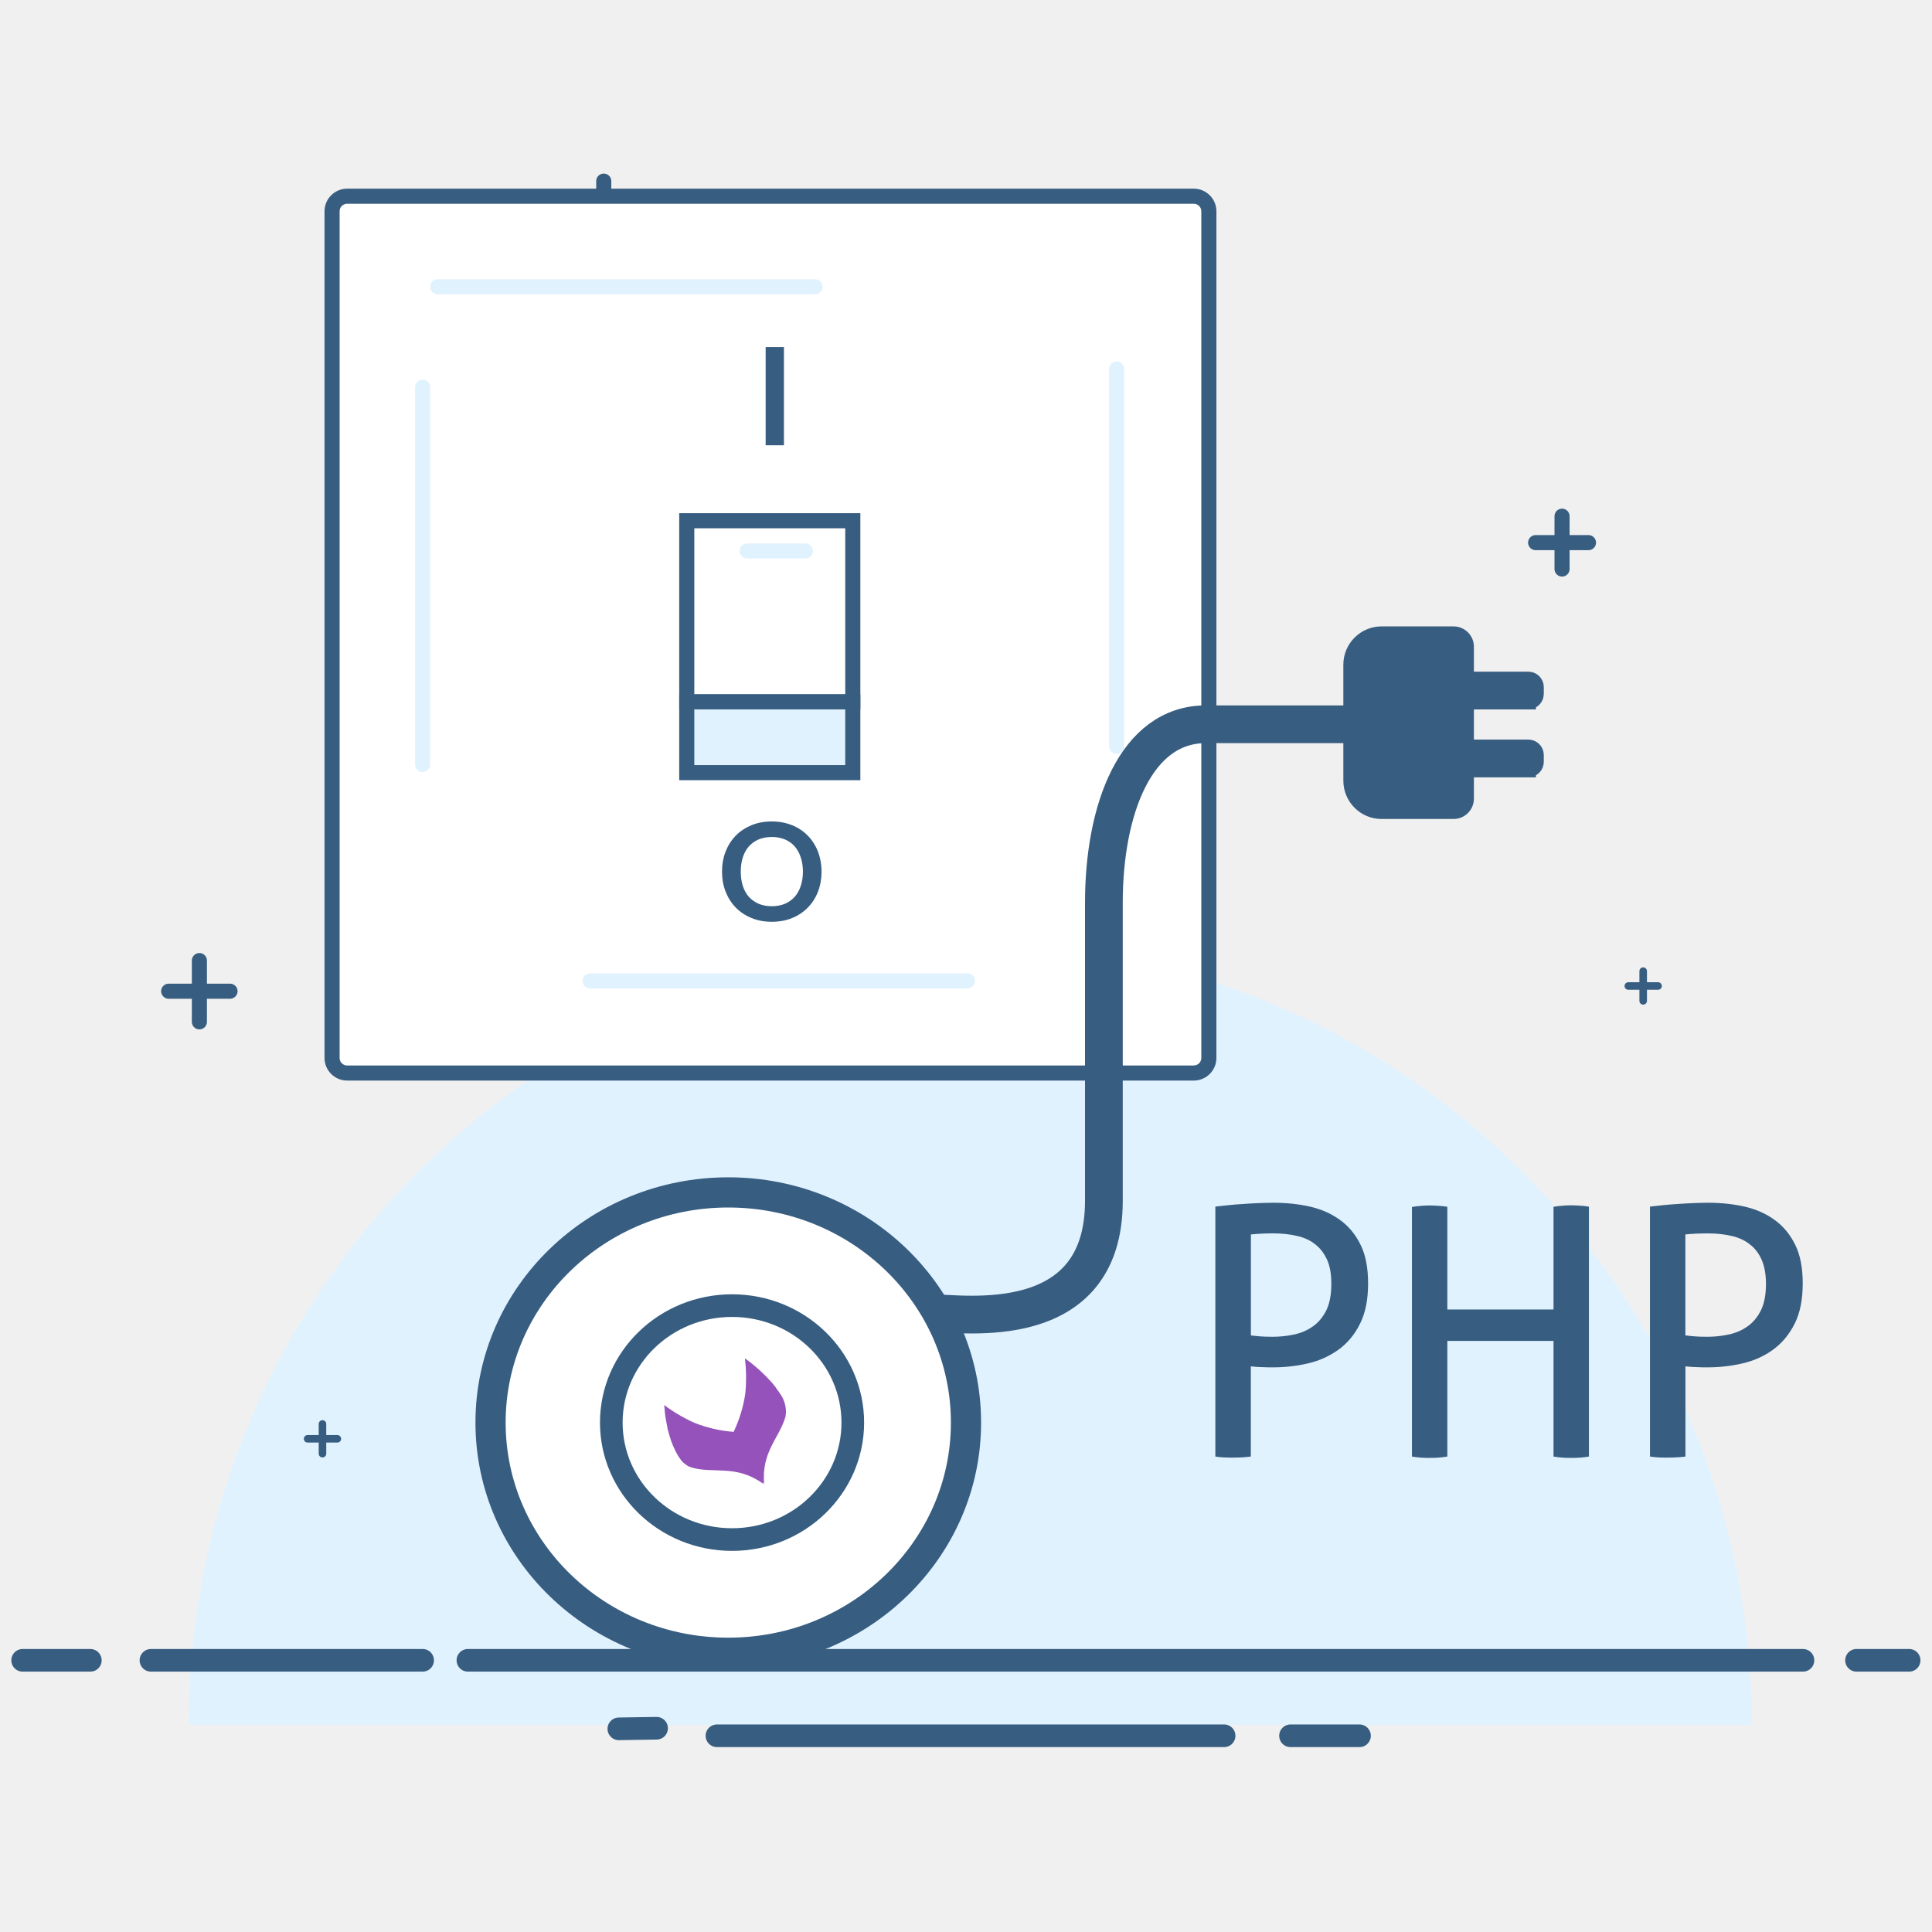
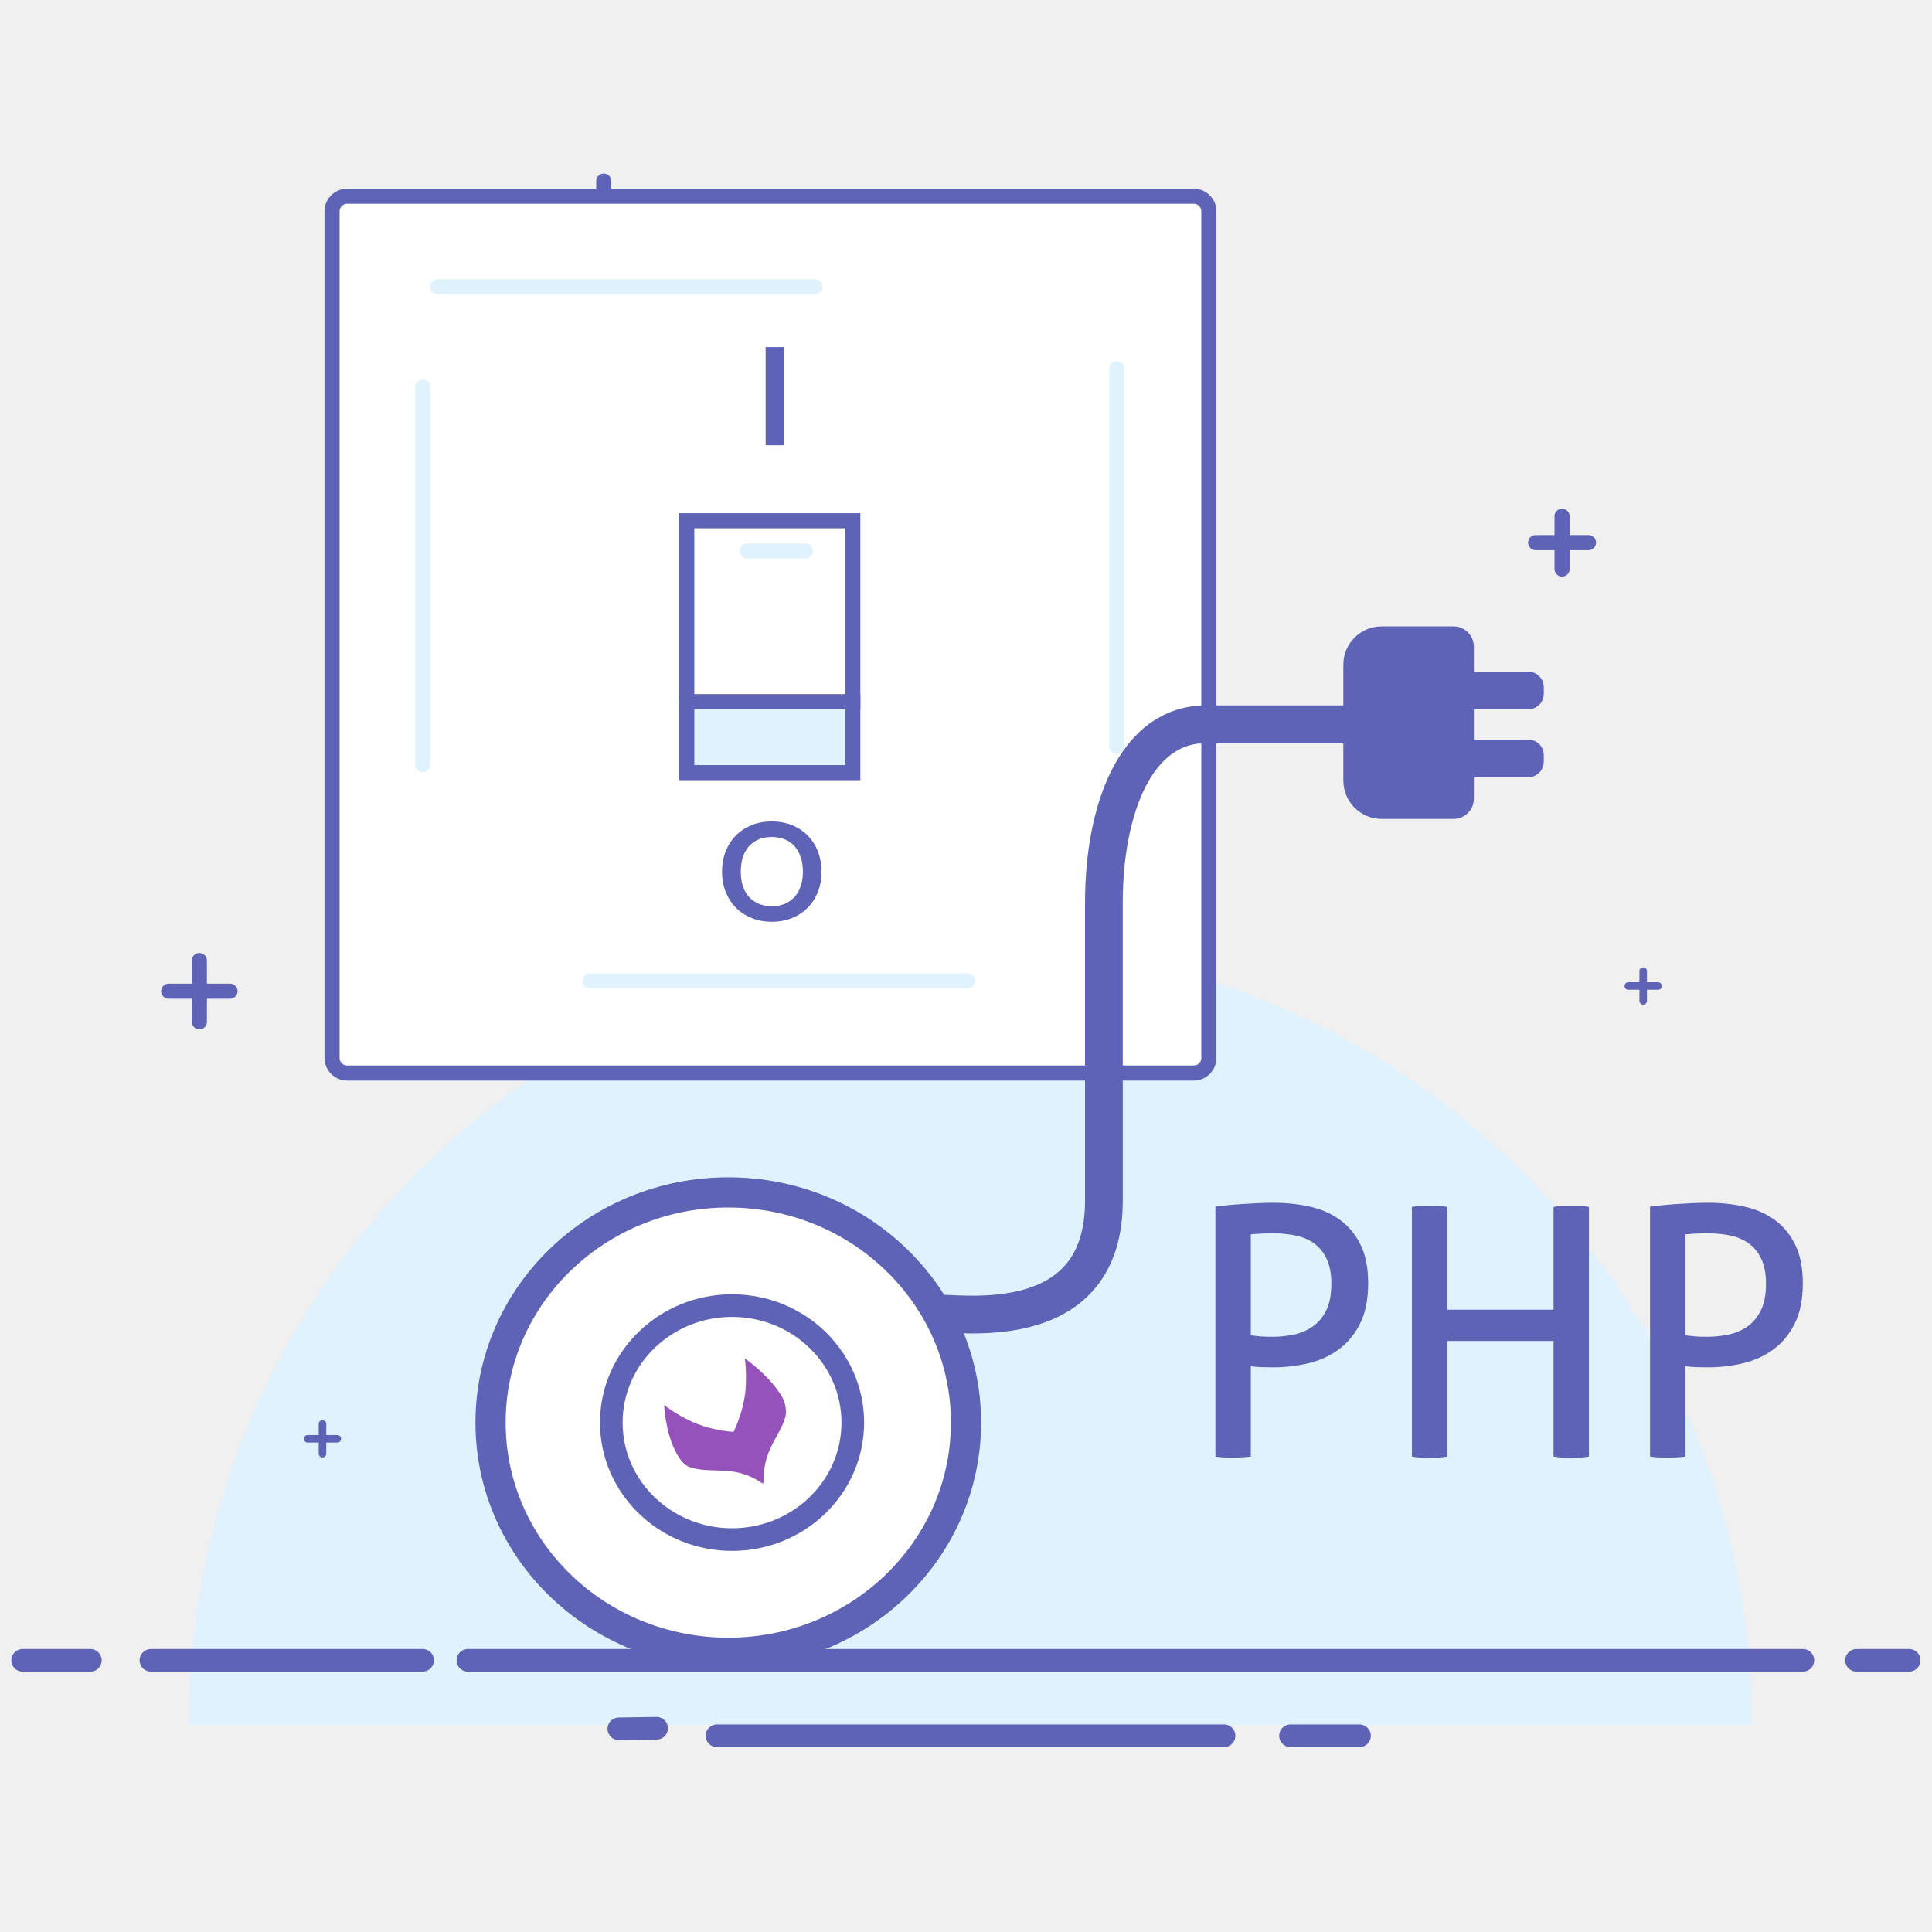
- <svg xmlns="http://www.w3.org/2000/svg" width="256" height="256">
-   <g fill="none" fill-rule="evenodd">
-     <path fill="#E1F2FF" fill-rule="nonzero" d="M25 228.56C25 171.36 71.37 125 128.56 125c57.2 0 103.56 46.37 103.56 103.56H25z" />
-     <g fill="#FFF" fill-rule="nonzero" stroke="#375D81" stroke-width="3" stroke-linecap="round" stroke-linejoin="round">
-       <path d="M20 220h36M62 220h176.9M246 220h6.97M3 220h8.97M95 230h67.2M171 230h9.14M87 229l-5 .08" />
+ <svg xmlns="http://www.w3.org/2000/svg" width="256px" height="256px" viewBox="0 0 256 256" version="1.1">
+   <defs />
+   <g id="icon--php-client" stroke="none" stroke-width="1" fill="none" fill-rule="evenodd">
+     <g id="Group-4" transform="translate(3, 24)">
+       <path d="M22,204.56 C22,147.365 68.365,101 125.56,101 C182.755,101 229.12,147.365 229.12,204.56 L22,204.56 Z" id="Shape" fill="#E1F2FF" fill-rule="nonzero" />
+       <g id="Group-2" transform="translate(0, 196)" fill="#FFFFFF" fill-rule="nonzero" stroke="#5E63B6" stroke-linecap="round" stroke-linejoin="round" stroke-width="3">
+         <path d="M17,0 L53,0" id="Shape" />
+         <path d="M59,0 L235.89,0" id="Shape" />
+         <path d="M243,0 L249.97,0" id="Shape" />
+         <path d="M0,0 L8.97,0" id="Shape" />
+         <path d="M92,10 L159.19,10" id="Shape" />
+         <path d="M168,10 L177.14,10" id="Shape" />
+         <path d="M84,9 L79,9.08" id="Shape" />
+       </g>
+       <g id="Group-2" transform="translate(19, 0)" stroke="#5E63B6" stroke-linecap="round">
+         <path d="M184.98,44.4 L184.98,51.4" id="Shape" stroke-width="2" stroke-linejoin="round" />
+         <path d="M188.48,47.9 L181.48,47.9" id="Shape" stroke-width="2" stroke-linejoin="round" />
+         <path d="M58,0 L58,7" id="Shape" stroke-width="2" stroke-linejoin="round" />
+         <path d="M62,4 L55,4" id="Shape" stroke-width="2" stroke-linejoin="round" />
+         <path d="M20.73,164.68 L20.73,168.62" id="Shape" />
+         <path d="M22.7,166.65 L18.76,166.65" id="Shape" />
+         <path d="M195.73,104.68 L195.73,108.62" id="Shape" stroke-linejoin="round" />
+         <path d="M197.7,106.65 L193.76,106.65" id="Shape" stroke-linejoin="round" />
+         <path d="M26.73,64.68 L26.73,68.62" id="Shape" />
+         <path d="M28.7,66.65 L24.76,66.65" id="Shape" />
+         <path d="M4.42,103.28 L4.42,111.4" id="Shape" stroke-width="2" fill="#FFFFFF" fill-rule="nonzero" />
+         <path d="M8.48,107.34 L0.35,107.34" id="Shape" stroke-width="2" fill="#FFFFFF" fill-rule="nonzero" />
+       </g>
    </g>
-     <g stroke="#375D81" stroke-linecap="round">
-       <path stroke-width="2" d="M206.98 68.4v7M210.48 71.9h-7M80 24v7M84 28h-7" stroke-linejoin="round" />
-       <path d="M42.73 188.68v3.94M44.7 190.65h-3.94" />
-       <path d="M217.73 128.68v3.94M219.7 130.65h-3.94" stroke-linejoin="round" />
-       <path d="M48.73 88.68v3.94M50.7 90.65h-3.94" />
-       <path fill="#FFF" fill-rule="nonzero" stroke-width="2" d="M26.42 127.28v8.12M30.48 131.34h-8.13" />
-     </g>
-     <g transform="translate(44 26)">
-       <rect width="116.18" height="116.18" fill="#FFF" fill-rule="nonzero" stroke="#375D81" stroke-width="2" rx="2" />
-       <rect width="91.97" height="91.97" x="12" y="12" fill="#FFF" fill-rule="nonzero" stroke="#E1F2FF" stroke-width="2" stroke-linejoin="round" rx="2" stroke-linecap="round" stroke-dasharray="50" />
-       <text fill="#375D81" font-family="Lato-Black, Lato" font-size="18" font-weight="700">
+     <g id="Group" transform="translate(44, 26)">
+       <rect id="Rectangle-path" stroke="#5E63B6" stroke-width="2" fill="#FFFFFF" fill-rule="nonzero" x="0" y="0" width="116.18" height="116.18" rx="2" />
+       <path d="M14,12 L101.97,12 C103.075,12 103.97,12.895 103.97,14 L103.97,101.97 C103.97,103.075 103.075,103.97 101.97,103.97 L14,103.97 C12.895,103.97 12,103.075 12,101.97 L12,14 C12,12.895 12.895,12 14,12 Z" id="Rectangle-path" stroke="#E1F2FF" stroke-width="2" fill="#FFFFFF" fill-rule="nonzero" stroke-linecap="round" stroke-linejoin="round" stroke-dasharray="50" />
+       <text id="O" fill="#5E63B6" font-family="Lato-Black, Lato" font-size="18" font-weight="700">
        <tspan x="51" y="96">O</tspan>
      </text>
-       <text fill="#375D81" font-family="Lato-Black, Lato" font-size="18" font-weight="700">
+       <text id="I" fill="#5E63B6" font-family="Lato-Black, Lato" font-size="18" font-weight="700">
        <tspan x="56" y="33">I</tspan>
      </text>
-       <path fill="#FFF" fill-rule="nonzero" stroke="#375D81" stroke-width="2" d="M47 43h22v24H47z" />
-       <path fill="#E1F2FF" fill-rule="nonzero" stroke="#375D81" stroke-width="2" d="M47 67h22v9.38H47z" />
-       <path fill="#FFF" fill-rule="nonzero" stroke="#E1F2FF" stroke-width="2" d="M55 47h7.72" stroke-linecap="round" stroke-linejoin="round" stroke-dasharray="50" />
+       <rect id="Rectangle-path" stroke="#5E63B6" stroke-width="2" fill="#FFFFFF" fill-rule="nonzero" x="47" y="43" width="22" height="24" />
+       <rect id="Rectangle-path" stroke="#5E63B6" stroke-width="2" fill="#E1F2FF" fill-rule="nonzero" x="47" y="67" width="22" height="9.38" />
+       <path d="M55,47 L62.72,47" id="Shape" stroke="#E1F2FF" stroke-width="2" fill="#FFFFFF" fill-rule="nonzero" stroke-linecap="round" stroke-linejoin="round" stroke-dasharray="50" />
    </g>
-     <ellipse cx="96.5" cy="188.5" fill="#FFF" stroke="#375D81" stroke-width="4" rx="31.5" ry="30.5" />
-     <ellipse cx="97" cy="188.5" fill="#FFF" stroke="#375D81" stroke-width="3" rx="16" ry="15.5" />
-     <path fill="#9452BA" fill-rule="nonzero" d="M101.13 196.37c.06.2.13.33.14.38-.46-4.38 2.03-6.2 2.83-9.1v-.15l.04-.2c.05-.98-.25-1.94-.84-2.72l-.16-.24-.33-.45-.02-.06-.1-.12-.1-.12-.1-.13-.1-.13-.08-.1c-1.08-1.2-2.28-2.3-3.6-3.24.18 1.53.2 3.08.05 4.62-.25 1.77-.78 3.5-1.55 5.12-1.8-.14-3.54-.54-5.2-1.2-1.42-.64-2.76-1.43-4-2.35 0 .12 0 .26.05.4v.12c0 .1 0 .2.03.3.04.1 0 .08 0 .13l.05.3v.1c0 .13.04.26.07.37v.04c0 .14.05.28.07.42l.08.38v.07l.08.34v.07c0 .13.06.26.1.4.1.4.22.8.35 1.18.2.6.46 1.18.75 1.73l.13.23.1.18.14.2.17.23v.03c.07.1.14.17.2.24l.16.16.07.06.1.07.06.06.1.07.07.05.1.07.07.05.1.05.07.04.12.05h.05l.18.07.1.04c2.94.8 5.8-.44 9.36 2.1" />
-     <path stroke="#375D81" stroke-width="5" d="M180.5 95.97h-20.73c-9.27 0-13.5 11.26-13.5 23.65v39.5C146.27 177 127.5 174 123.5 174" />
-     <path fill="#375D81" stroke="#375D81" stroke-width="2" d="M202.52 93H194v-3h8.52c.57 0 1.04.47 1.04 1.04v.9c0 .58-.47 1.05-1.04 1.05zM202.52 102H194v-3h8.52c.57 0 1.04.47 1.04 1.04v.9c0 .58-.47 1.05-1.04 1.05z" />
-     <path fill="#375D81" stroke="#375D81" stroke-width="2" d="M183.07 84h9.53c.94 0 1.7.76 1.7 1.7v20.12c0 .94-.76 1.7-1.7 1.7h-9.53c-2.25 0-4.07-1.83-4.07-4.08V88.08c0-2.25 1.82-4.08 4.07-4.08z" />
-     <path fill="#375D81" d="M161.05 159.88l1.63-.18c.63-.07 1.3-.12 1.98-.16.7-.05 1.38-.1 2.07-.12.7-.03 1.36-.05 2-.05 1.7 0 3.3.17 4.8.5 1.53.35 2.86.93 4 1.76 1.16.83 2.07 1.92 2.75 3.3.67 1.35 1 3.06 1 5.12 0 2.14-.35 3.93-1.07 5.35-.7 1.43-1.66 2.57-2.84 3.43-1.2.86-2.53 1.47-4.03 1.82-1.5.35-3.04.53-4.6.53-.58 0-1.1 0-1.54-.03-.46 0-.94-.05-1.46-.1V193c-.74.1-1.52.14-2.35.14-.37 0-.76 0-1.18-.02-.4-.02-.8-.06-1.17-.12v-33.12zm4.7 17.07c.48.06.9.1 1.28.13.37.03.9.05 1.6.05.96 0 1.9-.1 2.84-.3.93-.2 1.77-.56 2.5-1.08.74-.52 1.33-1.23 1.78-2.14.44-.9.66-2.07.66-3.5 0-1.27-.18-2.32-.56-3.18-.4-.86-.92-1.55-1.6-2.07-.66-.52-1.48-.9-2.43-1.1-.94-.22-1.97-.33-3.07-.33-1.13 0-2.13.05-3 .14v13.4zm21.33-17.02c.37-.07.76-.1 1.15-.14.4-.04.8-.06 1.2-.06.4 0 .8.02 1.2.05.4.02.78.06 1.15.13v13.6h14.07v-13.6c.34-.07.7-.1 1.1-.14.4-.04.8-.06 1.2-.06.4 0 .8.02 1.22.05.42.02.8.06 1.17.13V193c-.33.06-.7.1-1.1.14-.4.03-.8.04-1.24.04-.4 0-.8 0-1.22-.04-.42-.03-.8-.08-1.13-.14v-15.32h-14.07V193c-.37.06-.75.1-1.13.14-.38.03-.8.04-1.22.04-.4 0-.8 0-1.22-.04-.4-.03-.78-.08-1.12-.14v-33.07zm31.56-.05l1.63-.18c.63-.07 1.3-.12 1.98-.16.7-.05 1.38-.1 2.07-.12.7-.03 1.36-.05 2-.05 1.7 0 3.3.17 4.8.5 1.53.35 2.86.93 4 1.76 1.16.83 2.07 1.92 2.75 3.3.67 1.35 1 3.06 1 5.12 0 2.14-.35 3.93-1.07 5.35-.72 1.43-1.67 2.57-2.85 3.43-1.18.86-2.53 1.47-4.03 1.82-1.5.35-3.03.53-4.6.53-.58 0-1.1 0-1.54-.03-.44 0-.93-.05-1.45-.1V193c-.73.1-1.52.14-2.34.14-.38 0-.77 0-1.2-.02-.4-.02-.8-.06-1.16-.12v-33.12zm4.7 17.07c.48.06.9.1 1.28.13.37.03.9.05 1.6.05.96 0 1.9-.1 2.84-.3.93-.2 1.77-.56 2.5-1.08.74-.52 1.33-1.23 1.78-2.14.44-.9.66-2.07.66-3.5 0-1.27-.2-2.32-.57-3.18-.38-.86-.9-1.55-1.6-2.07-.66-.52-1.48-.9-2.43-1.1-.95-.22-1.97-.33-3.08-.33-1.13 0-2.13.05-3 .14v13.4z" />
+     <ellipse id="Oval-2" stroke="#5E63B6" stroke-width="4" fill="#FFFFFF" cx="96.5" cy="188.5" rx="31.5" ry="30.5" />
+     <ellipse id="Oval-2" stroke="#5E63B6" stroke-width="3" fill="#FFFFFF" cx="97" cy="188.5" rx="16" ry="15.5" />
+     <path d="M101.127,196.366 C101.192,196.568 101.257,196.704 101.27,196.75 C100.815,192.366 103.299,190.538 104.1,187.643 C104.096,187.596 104.096,187.548 104.1,187.5 C104.116,187.434 104.129,187.366 104.139,187.298 C104.186,186.322 103.889,185.359 103.299,184.579 L103.137,184.339 C103.033,184.189 102.922,184.04 102.812,183.89 L102.779,183.844 L102.681,183.721 L102.584,183.597 L102.48,183.474 L102.376,183.343 L102.298,183.252 C101.222,182.039 100.015,180.949 98.7,180 C98.881,181.533 98.896,183.082 98.746,184.618 C98.496,186.394 97.974,188.121 97.198,189.738 C95.411,189.604 93.656,189.196 91.994,188.528 C90.581,187.895 89.242,187.11 88,186.186 C88,186.323 88,186.459 88.046,186.596 L88.046,186.72 C88.046,186.817 88.046,186.915 88.085,187.012 C88.124,187.11 88.085,187.103 88.085,187.149 L88.13,187.442 L88.13,187.559 C88.13,187.682 88.169,187.806 88.195,187.923 L88.195,187.955 C88.195,188.099 88.247,188.235 88.273,188.378 L88.351,188.756 L88.351,188.834 L88.429,189.172 L88.429,189.237 C88.429,189.367 88.494,189.497 88.527,189.627 C88.635,190.039 88.755,190.436 88.885,190.818 C89.086,191.416 89.336,191.997 89.633,192.554 L89.756,192.776 L89.873,192.964 L90.003,193.159 L90.173,193.393 L90.173,193.433 C90.238,193.517 90.309,193.595 90.381,193.673 L90.53,193.829 L90.595,193.888 L90.693,193.972 L90.765,194.031 L90.856,194.103 L90.927,194.155 L91.025,194.22 L91.096,194.265 L91.2,194.324 L91.272,194.363 L91.389,194.415 L91.448,194.415 L91.63,194.473 L91.74,194.512 C94.667,195.286 97.517,194.057 101.094,196.613" id="Fill-7" fill="#9452BA" fill-rule="nonzero" />
+     <path d="M123.5,174.189 L144.226,174.189 C153.5,174.189 157.729,162.933 157.729,150.542 L157.729,111.042 C157.729,93.163 176.492,96.163 180.5,96.163" id="Stroke-633" stroke="#5E63B6" stroke-width="5" transform="translate(152, 135.0813) scale(-1, -1) translate(-152, -135.0813) " />
+     <path d="M202.517,92.987 L194,92.987 L194,90 L202.517,90 C203.092,90 203.559,90.466 203.559,91.042 L203.559,91.945 C203.559,92.521 203.092,92.987 202.517,92.987 Z" id="Stroke-630" stroke="#5E63B6" stroke-width="2" fill="#5E63B6" />
+     <path d="M202.517,101.986 L194,101.986 L194,99 L202.517,99 C203.092,99 203.559,99.465 203.559,100.041 L203.559,100.945 C203.559,101.52 203.092,101.986 202.517,101.986 Z" id="Stroke-632" stroke="#5E63B6" stroke-width="2" fill="#5E63B6" />
+     <path d="M183.075,84 L192.601,84 C193.536,84 194.293,84.758 194.293,85.691 L194.293,105.82 C194.293,106.755 193.536,107.512 192.601,107.512 L183.075,107.512 C180.824,107.512 179,105.687 179,103.437 L179,88.075 C179,85.825 180.824,84 183.075,84 Z" id="Stroke-628" stroke="#5E63B6" stroke-width="2" fill="#5E63B6" />
+     <path d="M161.048,159.88 C161.508,159.819 162.052,159.757 162.681,159.696 C163.31,159.635 163.969,159.581 164.659,159.535 C165.349,159.489 166.039,159.451 166.729,159.42 C167.419,159.389 168.086,159.374 168.73,159.374 C170.417,159.374 172.019,159.543 173.537,159.88 C175.055,160.217 176.389,160.8 177.539,161.628 C178.689,162.456 179.601,163.552 180.276,164.917 C180.951,166.282 181.288,167.991 181.288,170.046 C181.288,172.193 180.928,173.979 180.207,175.405 C179.486,176.831 178.536,177.973 177.355,178.832 C176.174,179.691 174.833,180.296 173.33,180.649 C171.827,181.002 170.294,181.178 168.73,181.178 C168.147,181.178 167.634,181.17 167.189,181.155 C166.744,181.14 166.261,181.101 165.74,181.04 L165.74,193 C165.004,193.092 164.222,193.138 163.394,193.138 C163.026,193.138 162.635,193.13 162.221,193.115 C161.807,193.1 161.416,193.061 161.048,193 L161.048,159.88 Z M165.74,176.946 C166.231,177.007 166.66,177.053 167.028,177.084 C167.396,177.115 167.933,177.13 168.638,177.13 C169.589,177.13 170.532,177.03 171.467,176.831 C172.402,176.632 173.238,176.271 173.974,175.75 C174.71,175.229 175.3,174.516 175.745,173.611 C176.19,172.706 176.412,171.533 176.412,170.092 C176.412,168.835 176.22,167.777 175.837,166.918 C175.454,166.059 174.925,165.369 174.25,164.848 C173.575,164.327 172.763,163.959 171.812,163.744 C170.861,163.529 169.834,163.422 168.73,163.422 C167.595,163.422 166.599,163.468 165.74,163.56 L165.74,176.946 Z M187.084,159.926 C187.452,159.865 187.835,159.819 188.234,159.788 C188.633,159.757 189.031,159.742 189.43,159.742 C189.829,159.742 190.227,159.757 190.626,159.788 C191.025,159.819 191.408,159.865 191.776,159.926 L191.776,173.542 L205.852,173.542 L205.852,159.926 C206.189,159.865 206.557,159.819 206.956,159.788 C207.355,159.757 207.753,159.742 208.152,159.742 C208.551,159.742 208.957,159.757 209.371,159.788 C209.785,159.819 210.176,159.865 210.544,159.926 L210.544,193 C210.207,193.061 209.839,193.107 209.44,193.138 C209.041,193.169 208.627,193.184 208.198,193.184 C207.799,193.184 207.393,193.169 206.979,193.138 C206.565,193.107 206.189,193.061 205.852,193 L205.852,177.682 L191.776,177.682 L191.776,193 C191.408,193.061 191.032,193.107 190.649,193.138 C190.266,193.169 189.859,193.184 189.43,193.184 C189.031,193.184 188.625,193.169 188.211,193.138 C187.797,193.107 187.421,193.061 187.084,193 L187.084,159.926 Z M218.64,159.88 C219.1,159.819 219.644,159.757 220.273,159.696 C220.902,159.635 221.561,159.581 222.251,159.535 C222.941,159.489 223.631,159.451 224.321,159.42 C225.011,159.389 225.678,159.374 226.322,159.374 C228.009,159.374 229.611,159.543 231.129,159.88 C232.647,160.217 233.981,160.8 235.131,161.628 C236.281,162.456 237.193,163.552 237.868,164.917 C238.543,166.282 238.88,167.991 238.88,170.046 C238.88,172.193 238.52,173.979 237.799,175.405 C237.078,176.831 236.128,177.973 234.947,178.832 C233.766,179.691 232.425,180.296 230.922,180.649 C229.419,181.002 227.886,181.178 226.322,181.178 C225.739,181.178 225.226,181.17 224.781,181.155 C224.336,181.14 223.853,181.101 223.332,181.04 L223.332,193 C222.596,193.092 221.814,193.138 220.986,193.138 C220.618,193.138 220.227,193.13 219.813,193.115 C219.399,193.1 219.008,193.061 218.64,193 L218.64,159.88 Z M223.332,176.946 C223.823,177.007 224.252,177.053 224.62,177.084 C224.988,177.115 225.525,177.13 226.23,177.13 C227.181,177.13 228.124,177.03 229.059,176.831 C229.994,176.632 230.83,176.271 231.566,175.75 C232.302,175.229 232.892,174.516 233.337,173.611 C233.782,172.706 234.004,171.533 234.004,170.092 C234.004,168.835 233.812,167.777 233.429,166.918 C233.046,166.059 232.517,165.369 231.842,164.848 C231.167,164.327 230.355,163.959 229.404,163.744 C228.453,163.529 227.426,163.422 226.322,163.422 C225.187,163.422 224.191,163.468 223.332,163.56 L223.332,176.946 Z" id="PHP" fill="#5E63B6" />
  </g>
</svg>
